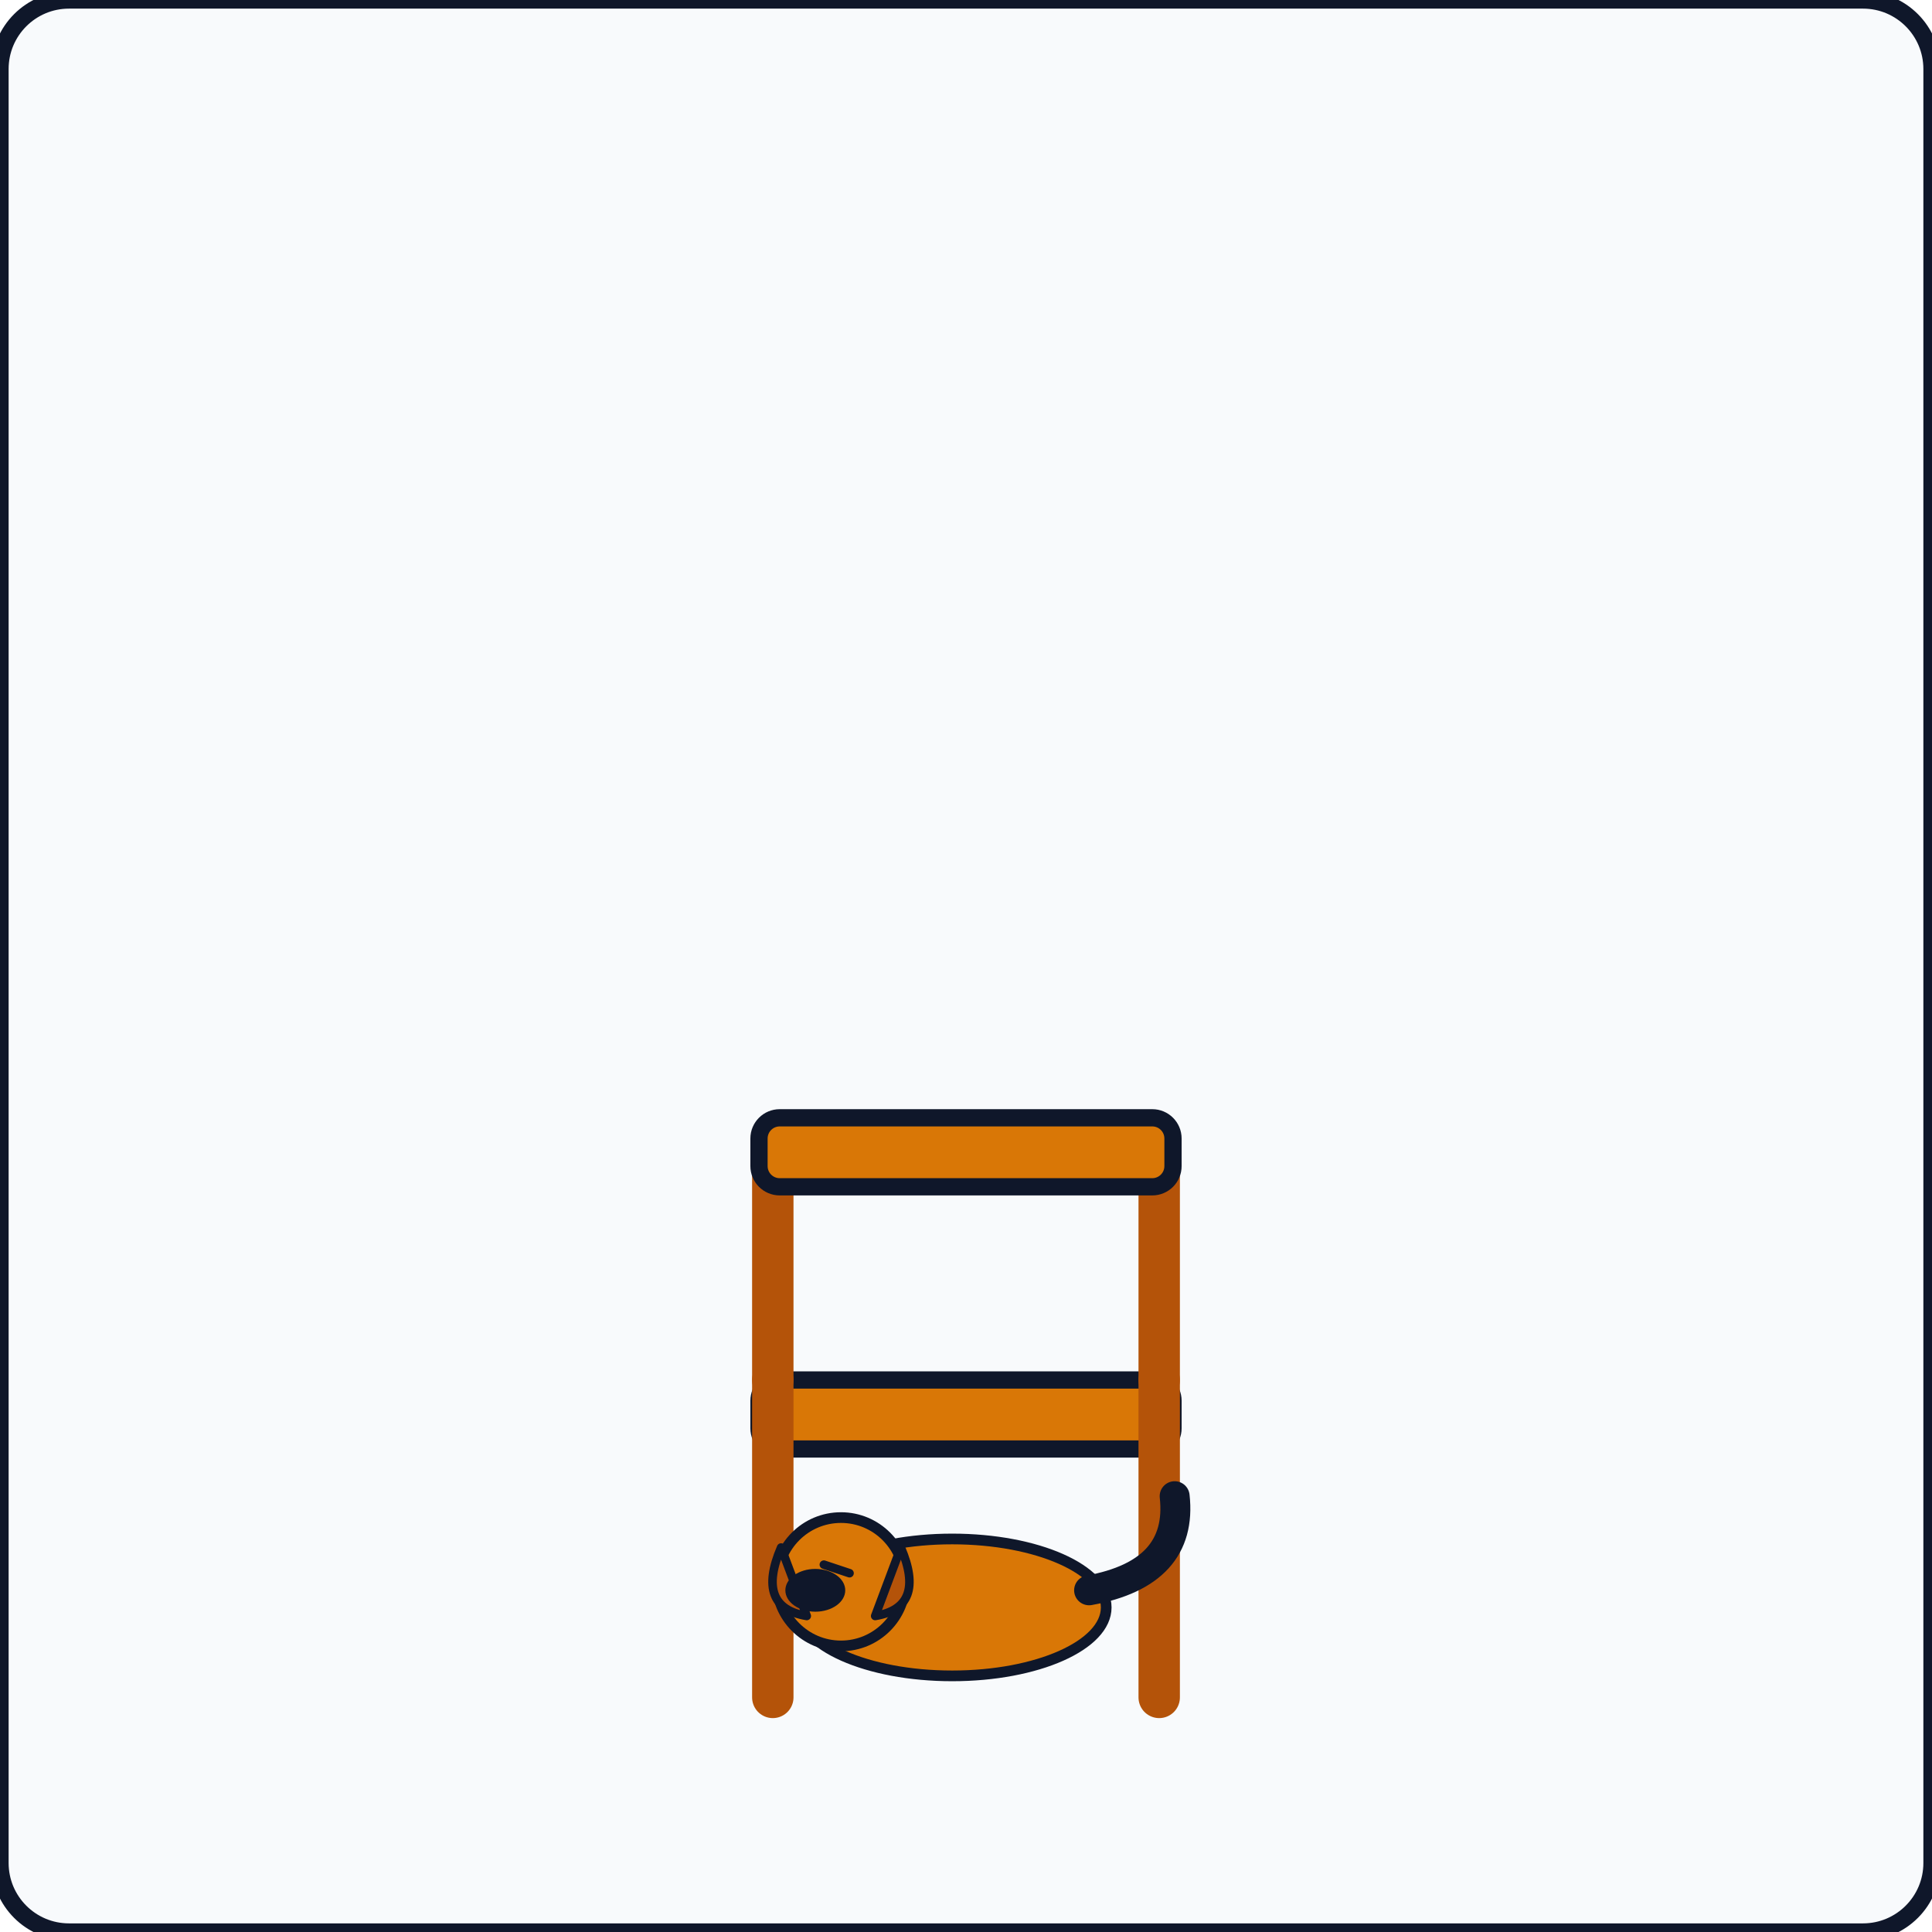
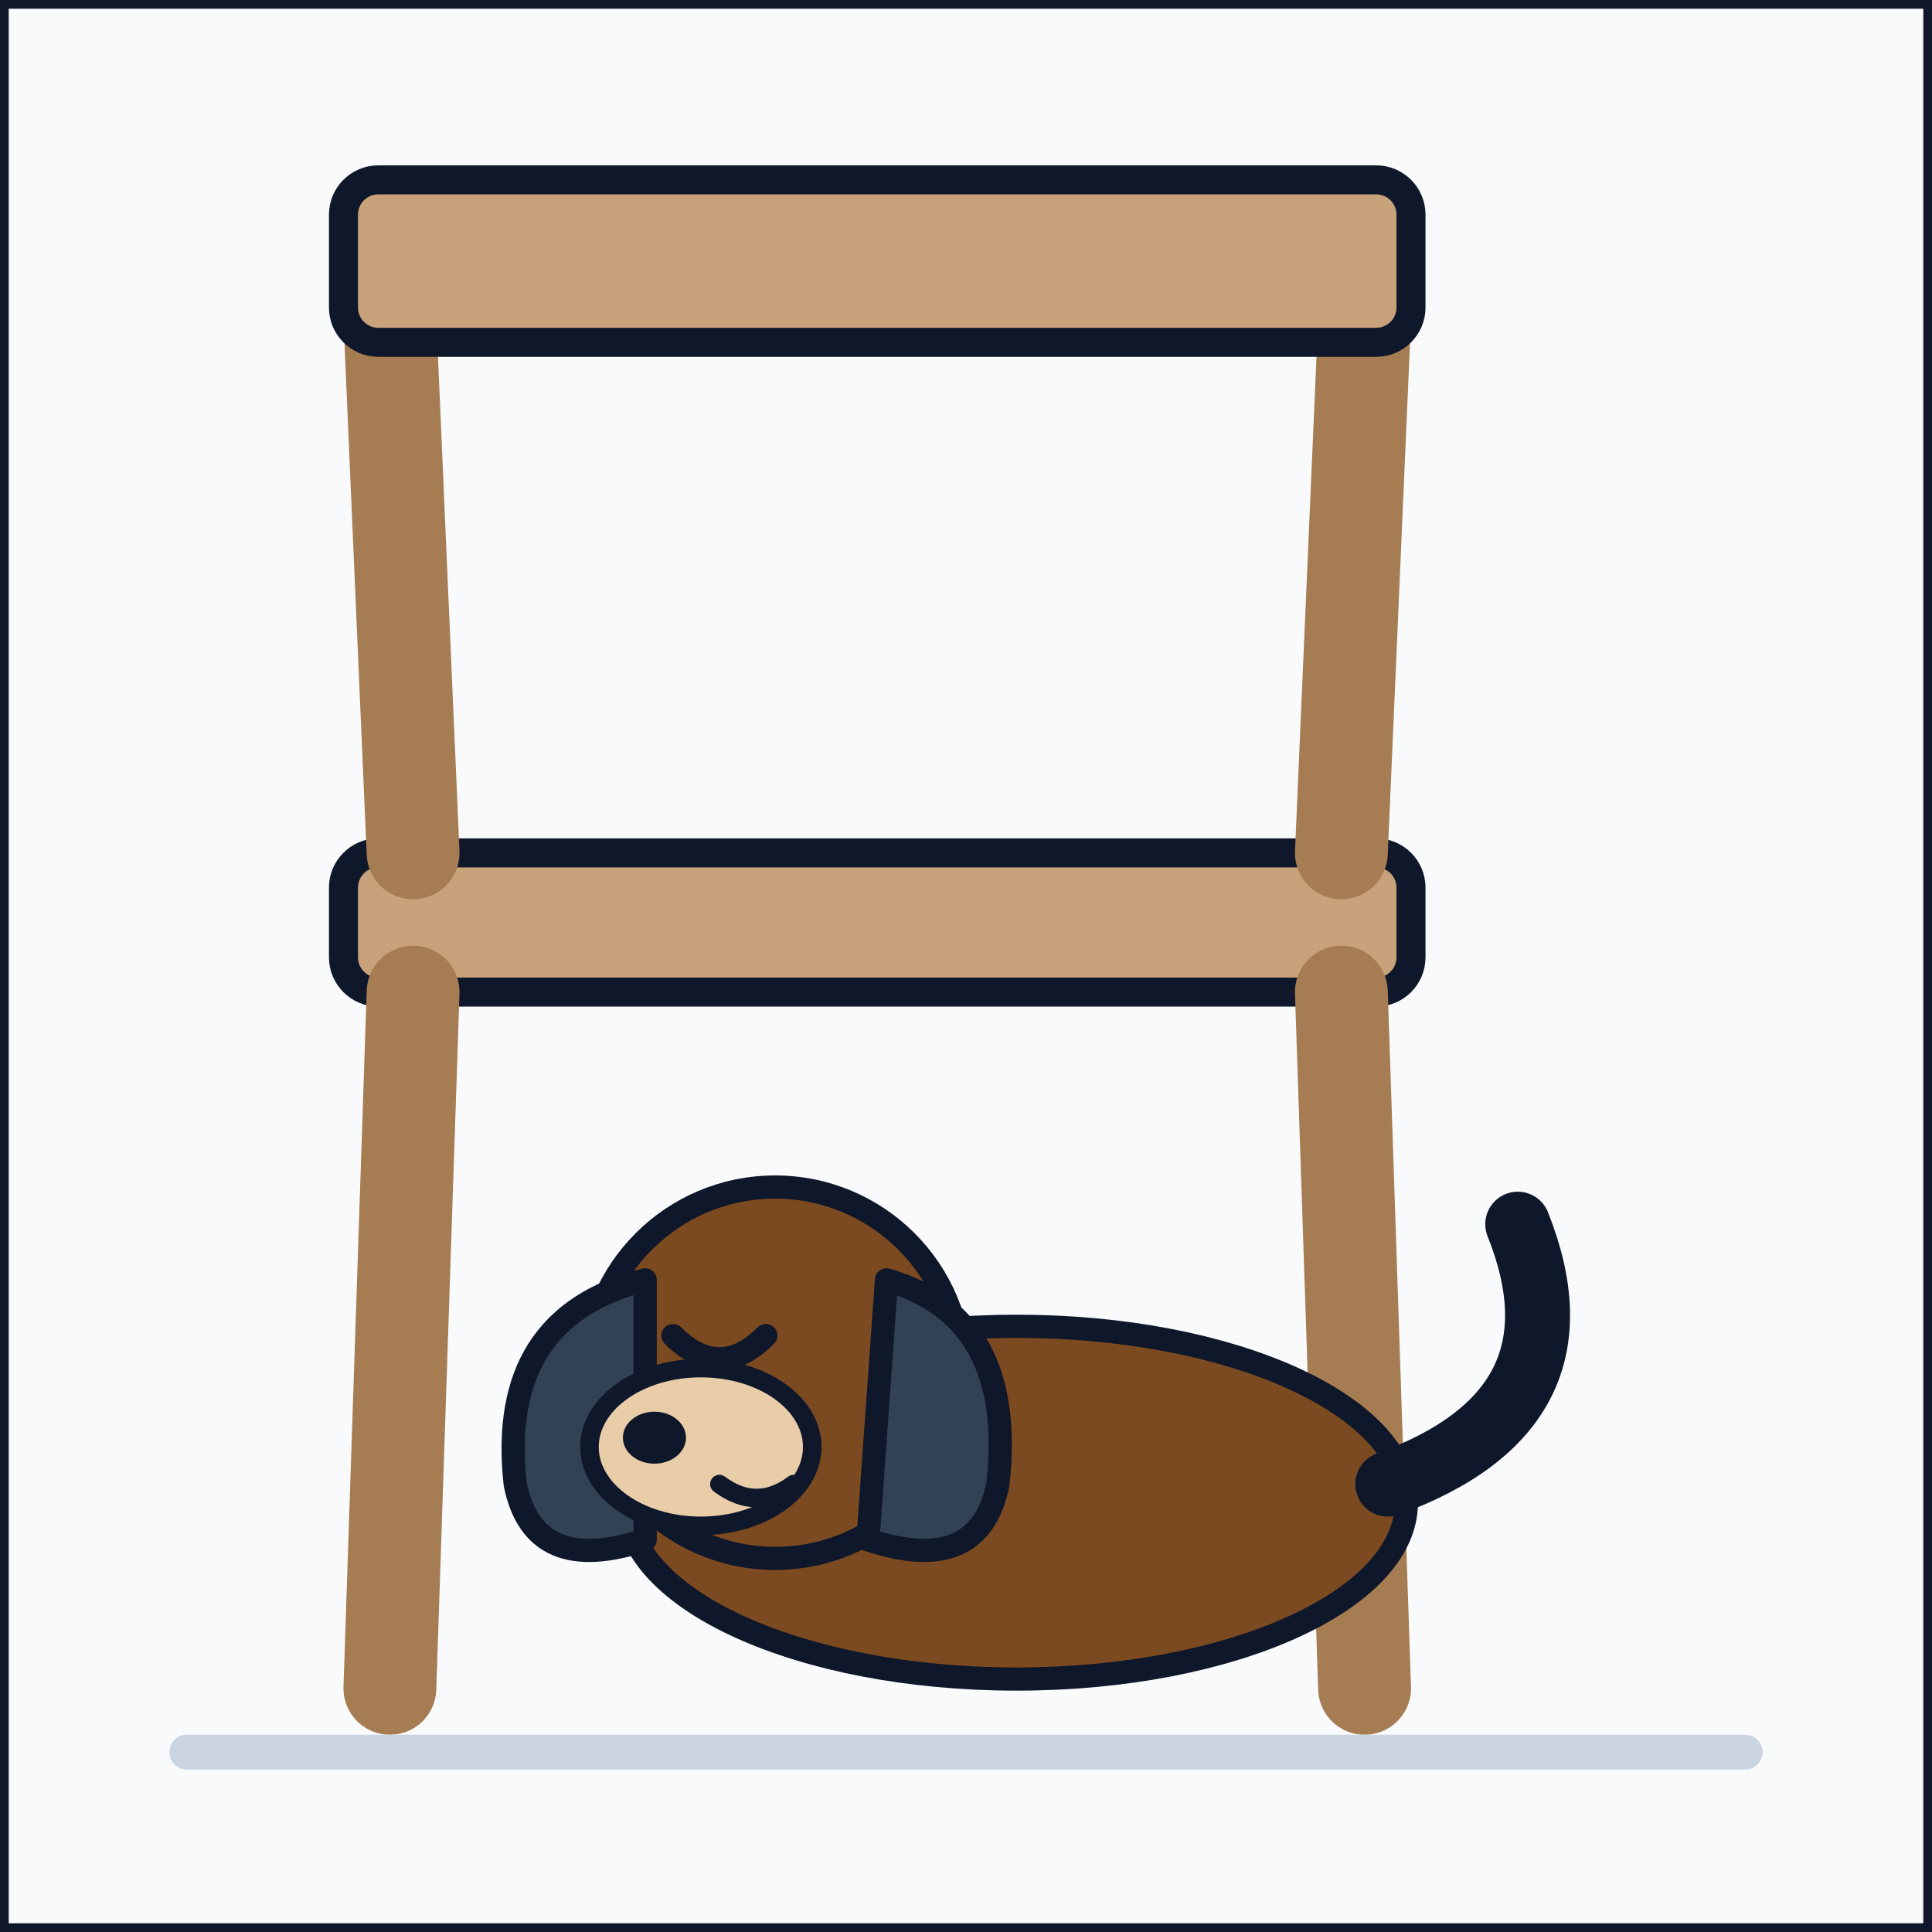
- <svg xmlns="http://www.w3.org/2000/svg" viewBox="0 0 280 280" width="280" height="280" role="img">
-   <rect x="0" y="0" width="280" height="280" rx="10" fill="#F8FAFC" />
-   <g transform="translate(140 246)">
-     <g transform="translate(0 0)">
-       <g transform="translate(0 0) scale(1)">
-         <rect x="-30" y="-46" width="60" height="10" rx="3" fill="#D97706" stroke="#0F172A" stroke-width="2.5" stroke-linecap="round" stroke-linejoin="round" />
-         <path d="M -28 -46 L -28 0 M 28 -46 L 28 0" fill="none" stroke="#B45309" stroke-width="6" stroke-linecap="round" />
-         <path d="M -28 -46 L -28 -78 M 28 -46 L 28 -78" fill="none" stroke="#B45309" stroke-width="6" stroke-linecap="round" />
-         <rect x="-30" y="-84" width="60" height="10" rx="3" fill="#D97706" stroke="#0F172A" stroke-width="2.5" stroke-linecap="round" stroke-linejoin="round" />
-       </g>
-     </g>
-     <g transform="translate(-2 -18)">
-       <g transform="translate(0 0) scale(0.62)">
-         <ellipse cx="0" cy="8" rx="36" ry="16" fill="#D97706" stroke="#0F172A" stroke-width="2.5" stroke-linecap="round" stroke-linejoin="round" />
-         <path d="M 32 4 Q 54 0 52 -18" fill="none" stroke="#0F172A" stroke-width="7" stroke-linecap="round" />
-         <circle cx="-26" cy="2" r="15" fill="#D97706" stroke="#0F172A" stroke-width="2.5" stroke-linecap="round" stroke-linejoin="round" />
-         <path d="M -40 -6 Q -46 8 -34 10 Z" fill="#B45309" stroke="#0F172A" stroke-width="2" stroke-linecap="round" stroke-linejoin="round" />
-         <path d="M -12 -6 Q -6 8 -18 10 Z" fill="#B45309" stroke="#0F172A" stroke-width="2" stroke-linecap="round" stroke-linejoin="round" />
-         <ellipse cx="-32" cy="4" rx="7" ry="5" fill="#0F172A" stroke="none" />
-         <line x1="-30" y1="-2" x2="-24" y2="0" stroke="#0F172A" stroke-width="2" stroke-linecap="round" />
-       </g>
-     </g>
+ <svg xmlns="http://www.w3.org/2000/svg" viewBox="-75.60 -145.50 166.50 166.50" width="280" height="280" preserveAspectRatio="xMidYMid meet" role="img">
+   <rect x="-75.60" y="-145.50" width="166.50" height="166.50" fill="#F8FAFC" />
+   <g transform="translate(0 0) scale(1)">
+     <rect x="-46" y="-72" width="92" height="12" rx="3" fill="#C8A27A" stroke="#0F172A" stroke-width="2.5" stroke-linecap="round" stroke-linejoin="round" />
+     <path d="M -40 -60 L -42 0" fill="none" stroke="#A67C52" stroke-width="8" stroke-linecap="round" />
+     <path d="M 40 -60 L 42 0" fill="none" stroke="#A67C52" stroke-width="8" stroke-linecap="round" />
+     <path d="M -40 -72 L -42 -118" fill="none" stroke="#A67C52" stroke-width="8" stroke-linecap="round" />
+     <path d="M 40 -72 L 42 -118" fill="none" stroke="#A67C52" stroke-width="8" stroke-linecap="round" />
+     <rect x="-46" y="-130" width="92" height="14" rx="3" fill="#C8A27A" stroke="#0F172A" stroke-width="2.5" stroke-linecap="round" stroke-linejoin="round" />
  </g>
-   <rect x="0" y="0" width="280" height="280" rx="10" fill="none" stroke="#0F172A" stroke-width="2.5" />
+   <g transform="translate(4 0) scale(0.8)">
+     <ellipse cx="10" cy="-20" rx="42" ry="19" fill="#7C4A21" stroke="#0F172A" stroke-width="2.5" stroke-linecap="round" stroke-linejoin="round" />
+     <path d="M 50 -22 Q 72 -30 64 -50" fill="none" stroke="#0F172A" stroke-width="7" stroke-linecap="round" />
+     <circle cx="-16" cy="-34" r="20" fill="#7C4A21" stroke="#0F172A" stroke-width="2.5" stroke-linecap="round" stroke-linejoin="round" />
+     <path d="M -30 -44 Q -46 -40 -44 -22 Q -42 -12 -30 -16 Z" fill="#334155" stroke="#0F172A" stroke-width="2.5" stroke-linecap="round" stroke-linejoin="round" />
+     <path d="M -4 -44 Q 10 -40 8 -22 Q 6 -12 -6 -16 Z" fill="#334155" stroke="#0F172A" stroke-width="2.5" stroke-linecap="round" stroke-linejoin="round" />
+     <ellipse cx="-24" cy="-26" rx="12" ry="8.5" fill="#E8CDA8" stroke="#0F172A" stroke-width="2" stroke-linecap="round" stroke-linejoin="round" />
+     <ellipse cx="-29" cy="-27" rx="3.4" ry="2.8" fill="#0F172A" stroke="none" />
+     <path d="M -22 -22 Q -18 -19 -14 -22" fill="none" stroke="#0F172A" stroke-width="2" stroke-linecap="round" />
+     <path d="M -27 -38 Q -22 -33 -17 -38" fill="none" stroke="#0F172A" stroke-width="2.5" stroke-linecap="round" />
+   </g>
+   <path d="M -59.5 5.5 L 74.8 5.5" fill="none" stroke="#CBD5E1" stroke-width="3" stroke-linecap="round" data-decor="1" />
+   <rect x="-75.60" y="-145.50" width="166.50" height="166.50" fill="none" stroke="#0F172A" stroke-width="1.50" />
</svg>
